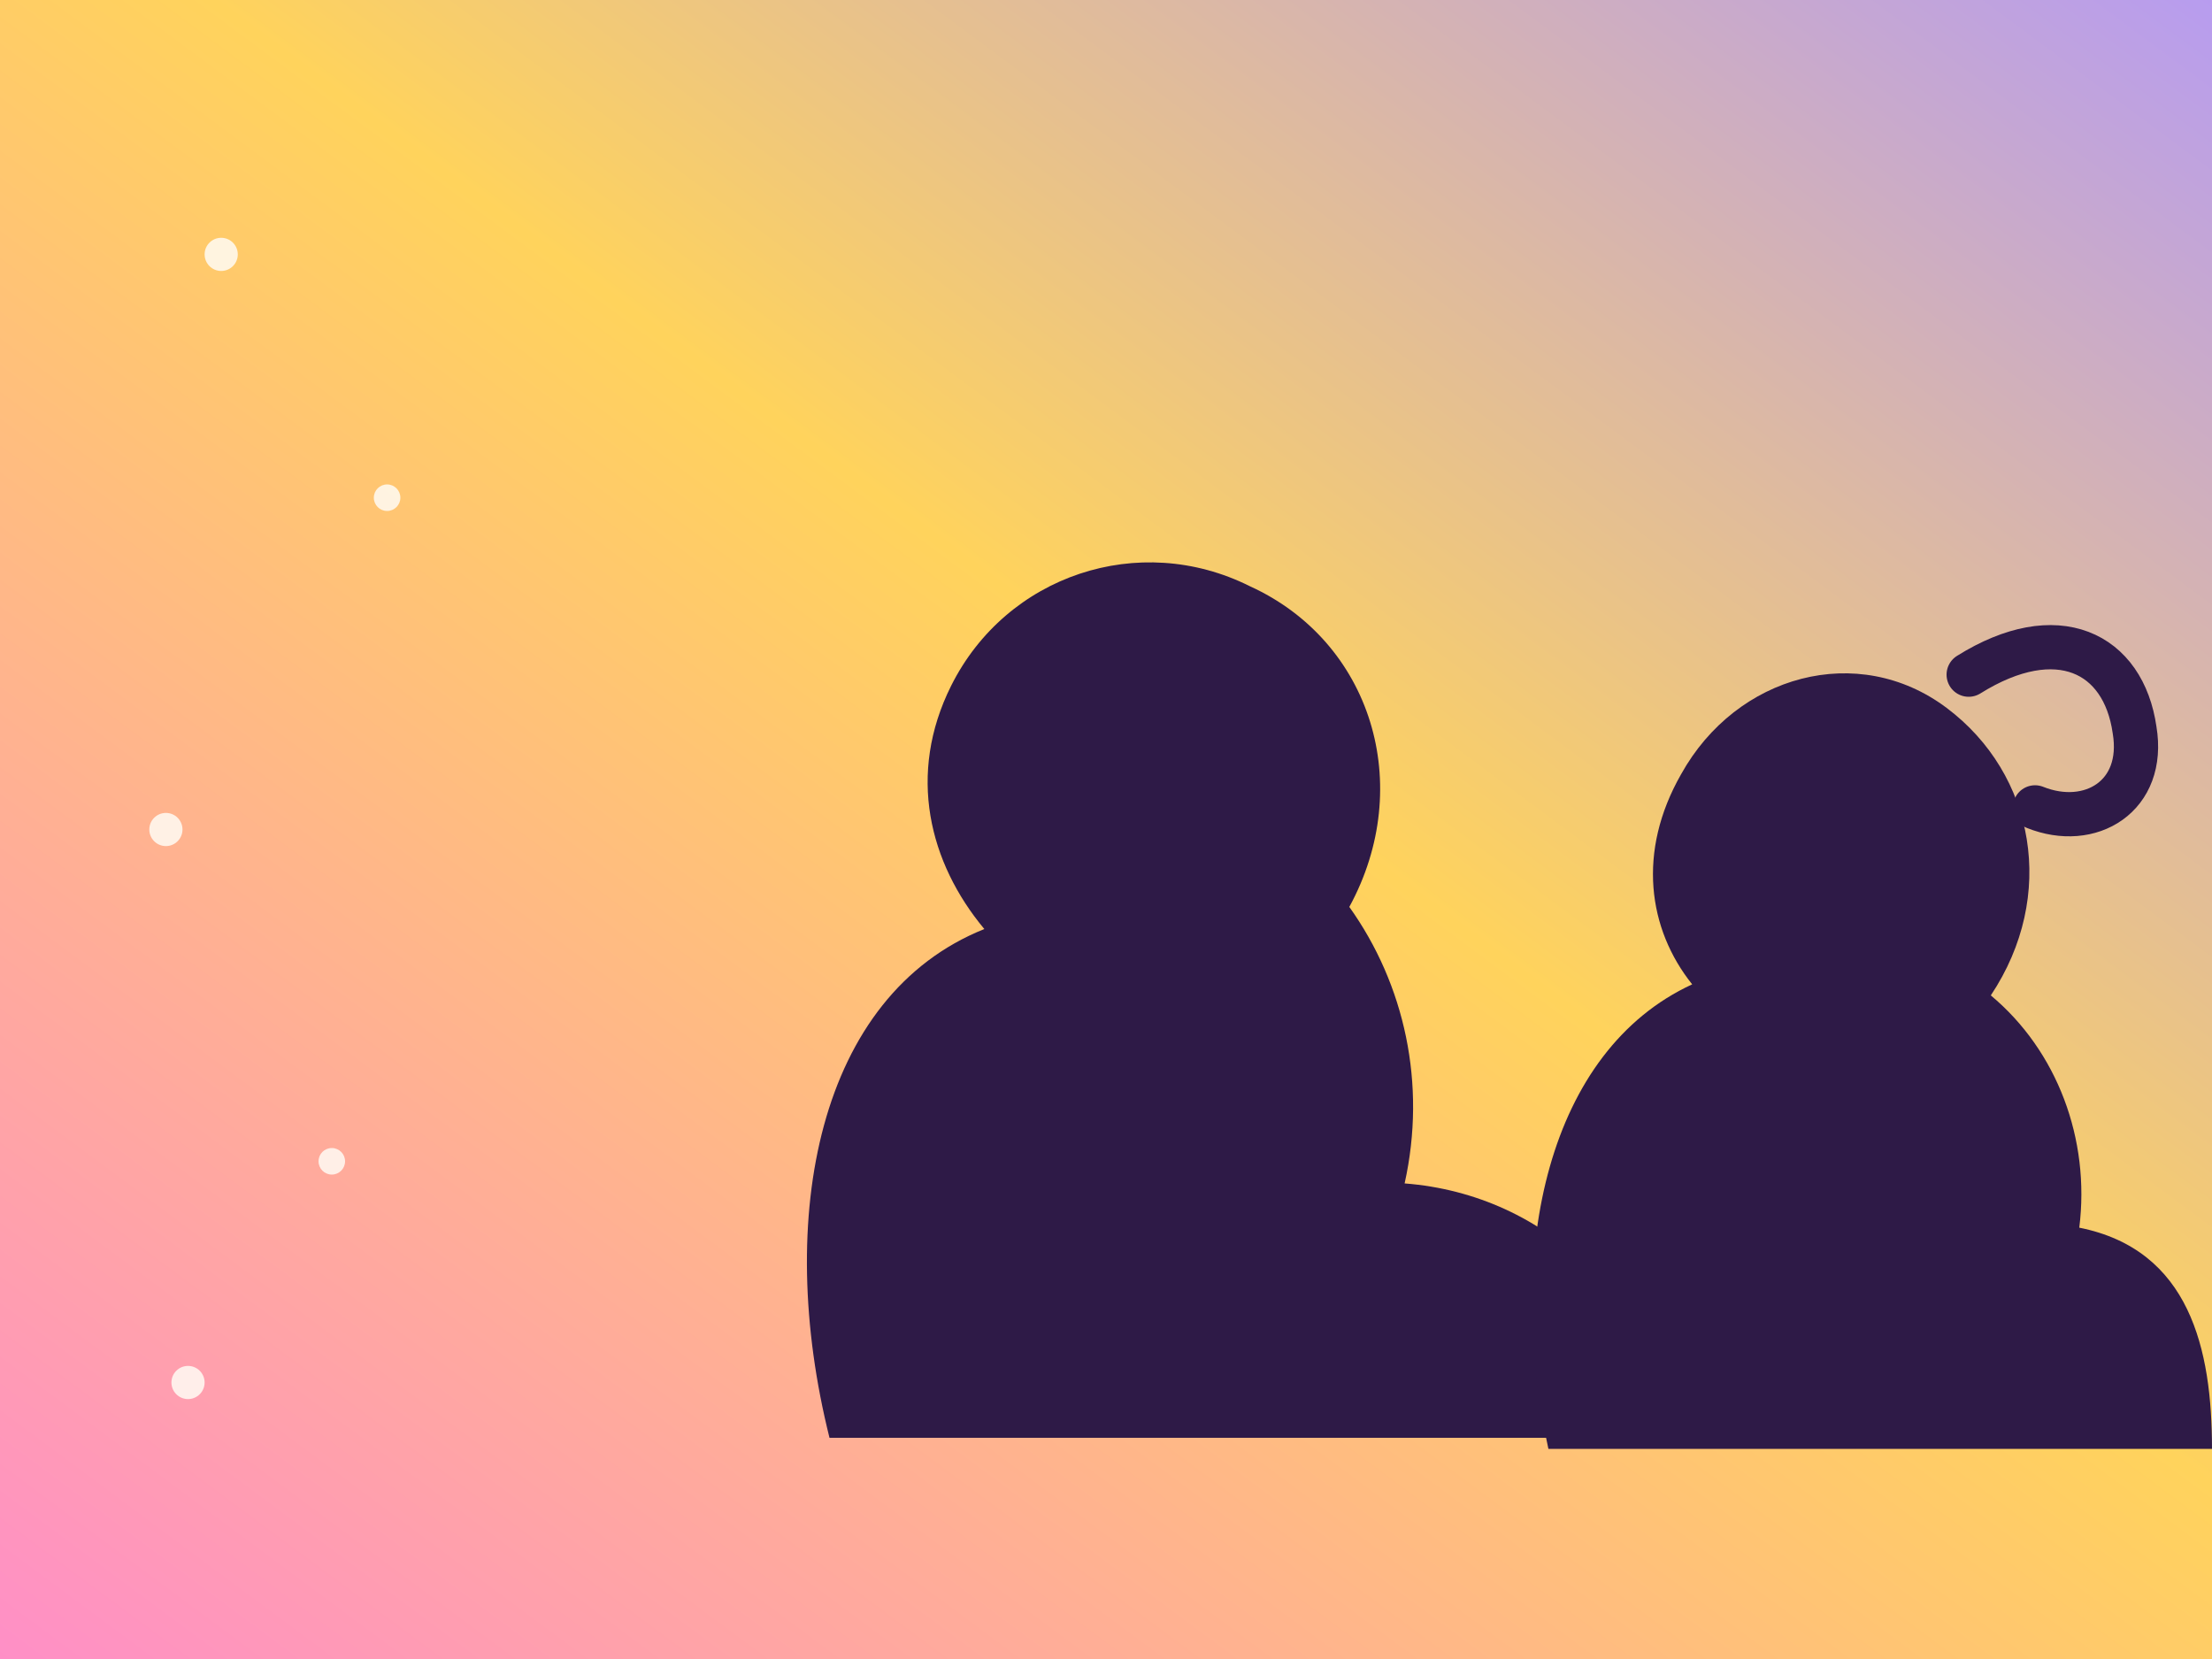
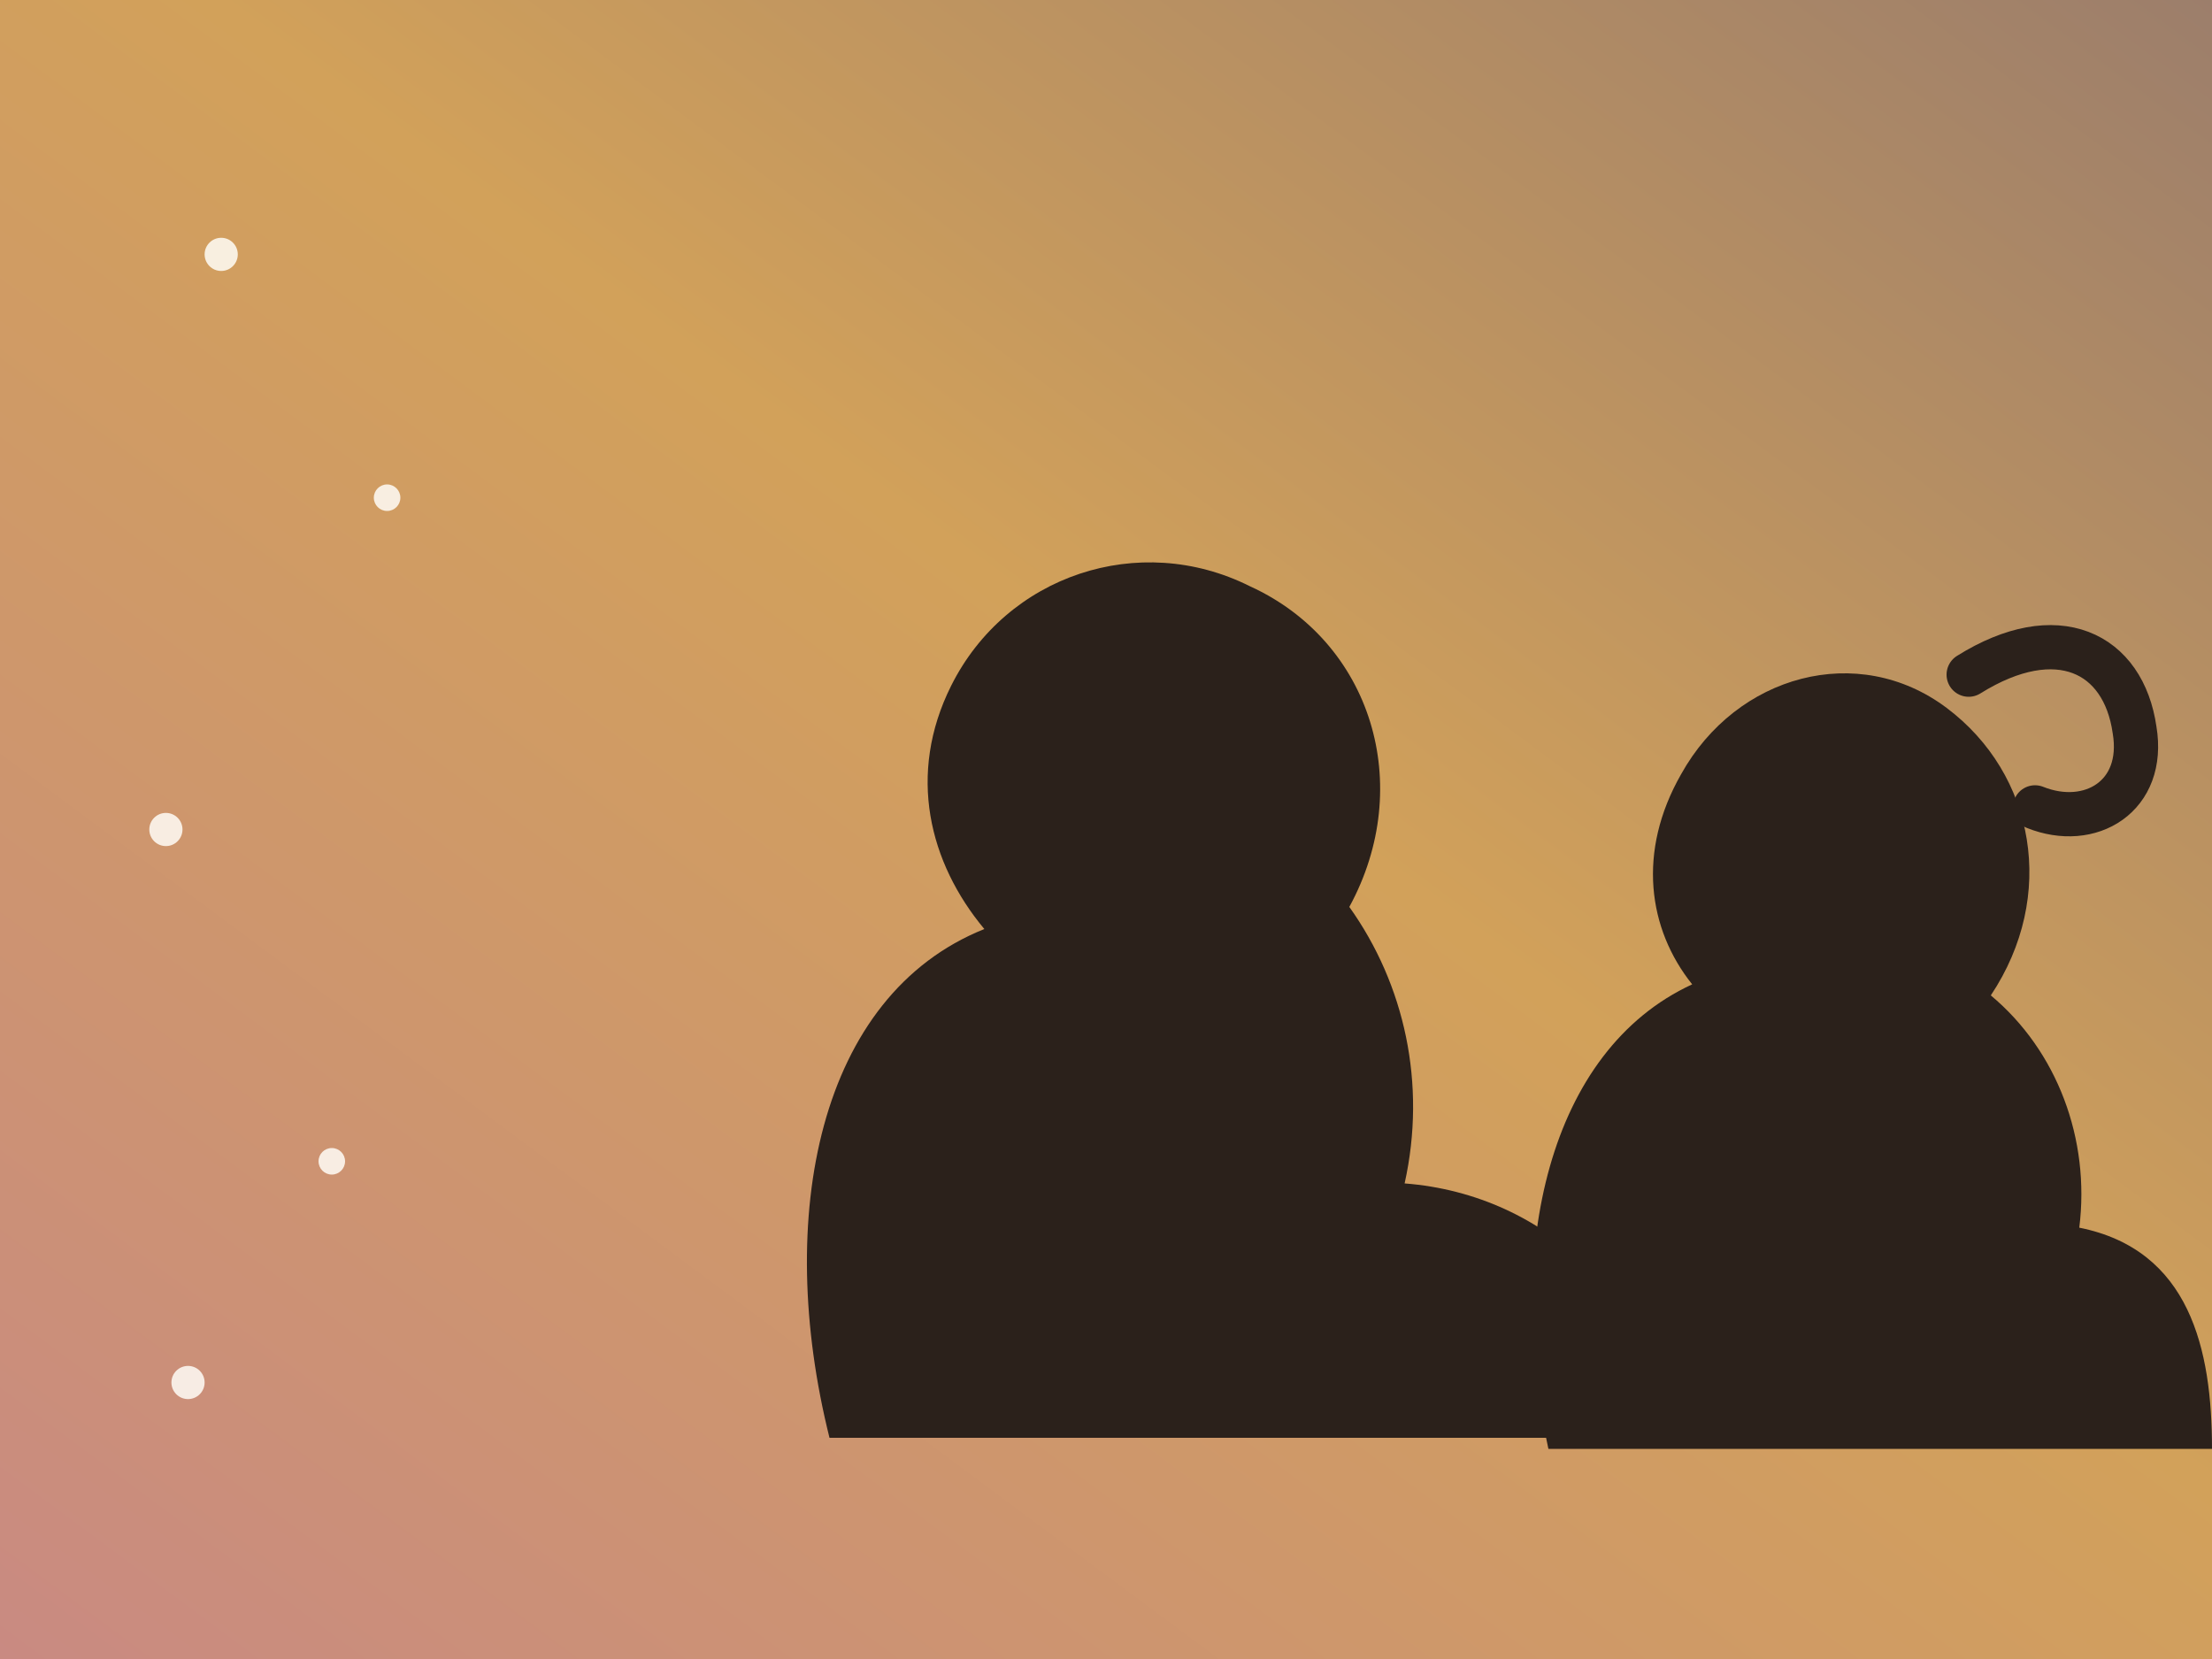
<svg xmlns="http://www.w3.org/2000/svg" viewBox="0 0 400 300" width="400" height="300">
  <defs>
    <linearGradient id="g3" x1="0" y1="1" x2="1" y2="0">
-       <stop offset="0%" stop-color="#FF8FC7" />
-       <stop offset="55%" stop-color="#FFD35C" />
-       <stop offset="100%" stop-color="#B79CF0" />
+       <stop offset="0%" stop-color="#C98A82" />
+       <stop offset="55%" stop-color="#D2A15A" />
+       <stop offset="100%" stop-color="#9C7E6B" />
    </linearGradient>
  </defs>
  <rect width="400" height="300" fill="url(#g3)" />
-   <g fill="#2E1A47">
+   <g fill="#2B211B">
    <path d="M150 260              C 140 220 148 180 178 168              C 168 156 164 140 172 124              C 182 104 206 96 226 106              C 248 116 256 142 244 164              C 254 178 258 196 254 214              C 280 216 300 236 300 260 Z" />
    <path d="M280 262              C 272 226 280 190 306 178              C 298 168 296 154 304 140              C 314 122 336 116 352 128              C 368 140 372 162 360 180              C 372 190 378 206 376 222              C 396 226 400 244 400 262 Z" />
  </g>
-   <path d="M356 122 C 372 112 384 118 386 132 C 388 144 378 150 368 146" fill="none" stroke="#2E1A47" stroke-width="8" stroke-linecap="round" />
-   <g fill="#FFFBF5" opacity="0.85">
+   <path d="M356 122 C 372 112 384 118 386 132 C 388 144 378 150 368 146" fill="none" stroke="#2B211B" stroke-width="8" stroke-linecap="round" />
+   <g fill="#FFFDF7" opacity="0.85">
    <circle cx="40" cy="46" r="3" />
    <circle cx="70" cy="90" r="2.4" />
    <circle cx="30" cy="150" r="3" />
    <circle cx="60" cy="210" r="2.4" />
    <circle cx="34" cy="250" r="3" />
  </g>
</svg>
